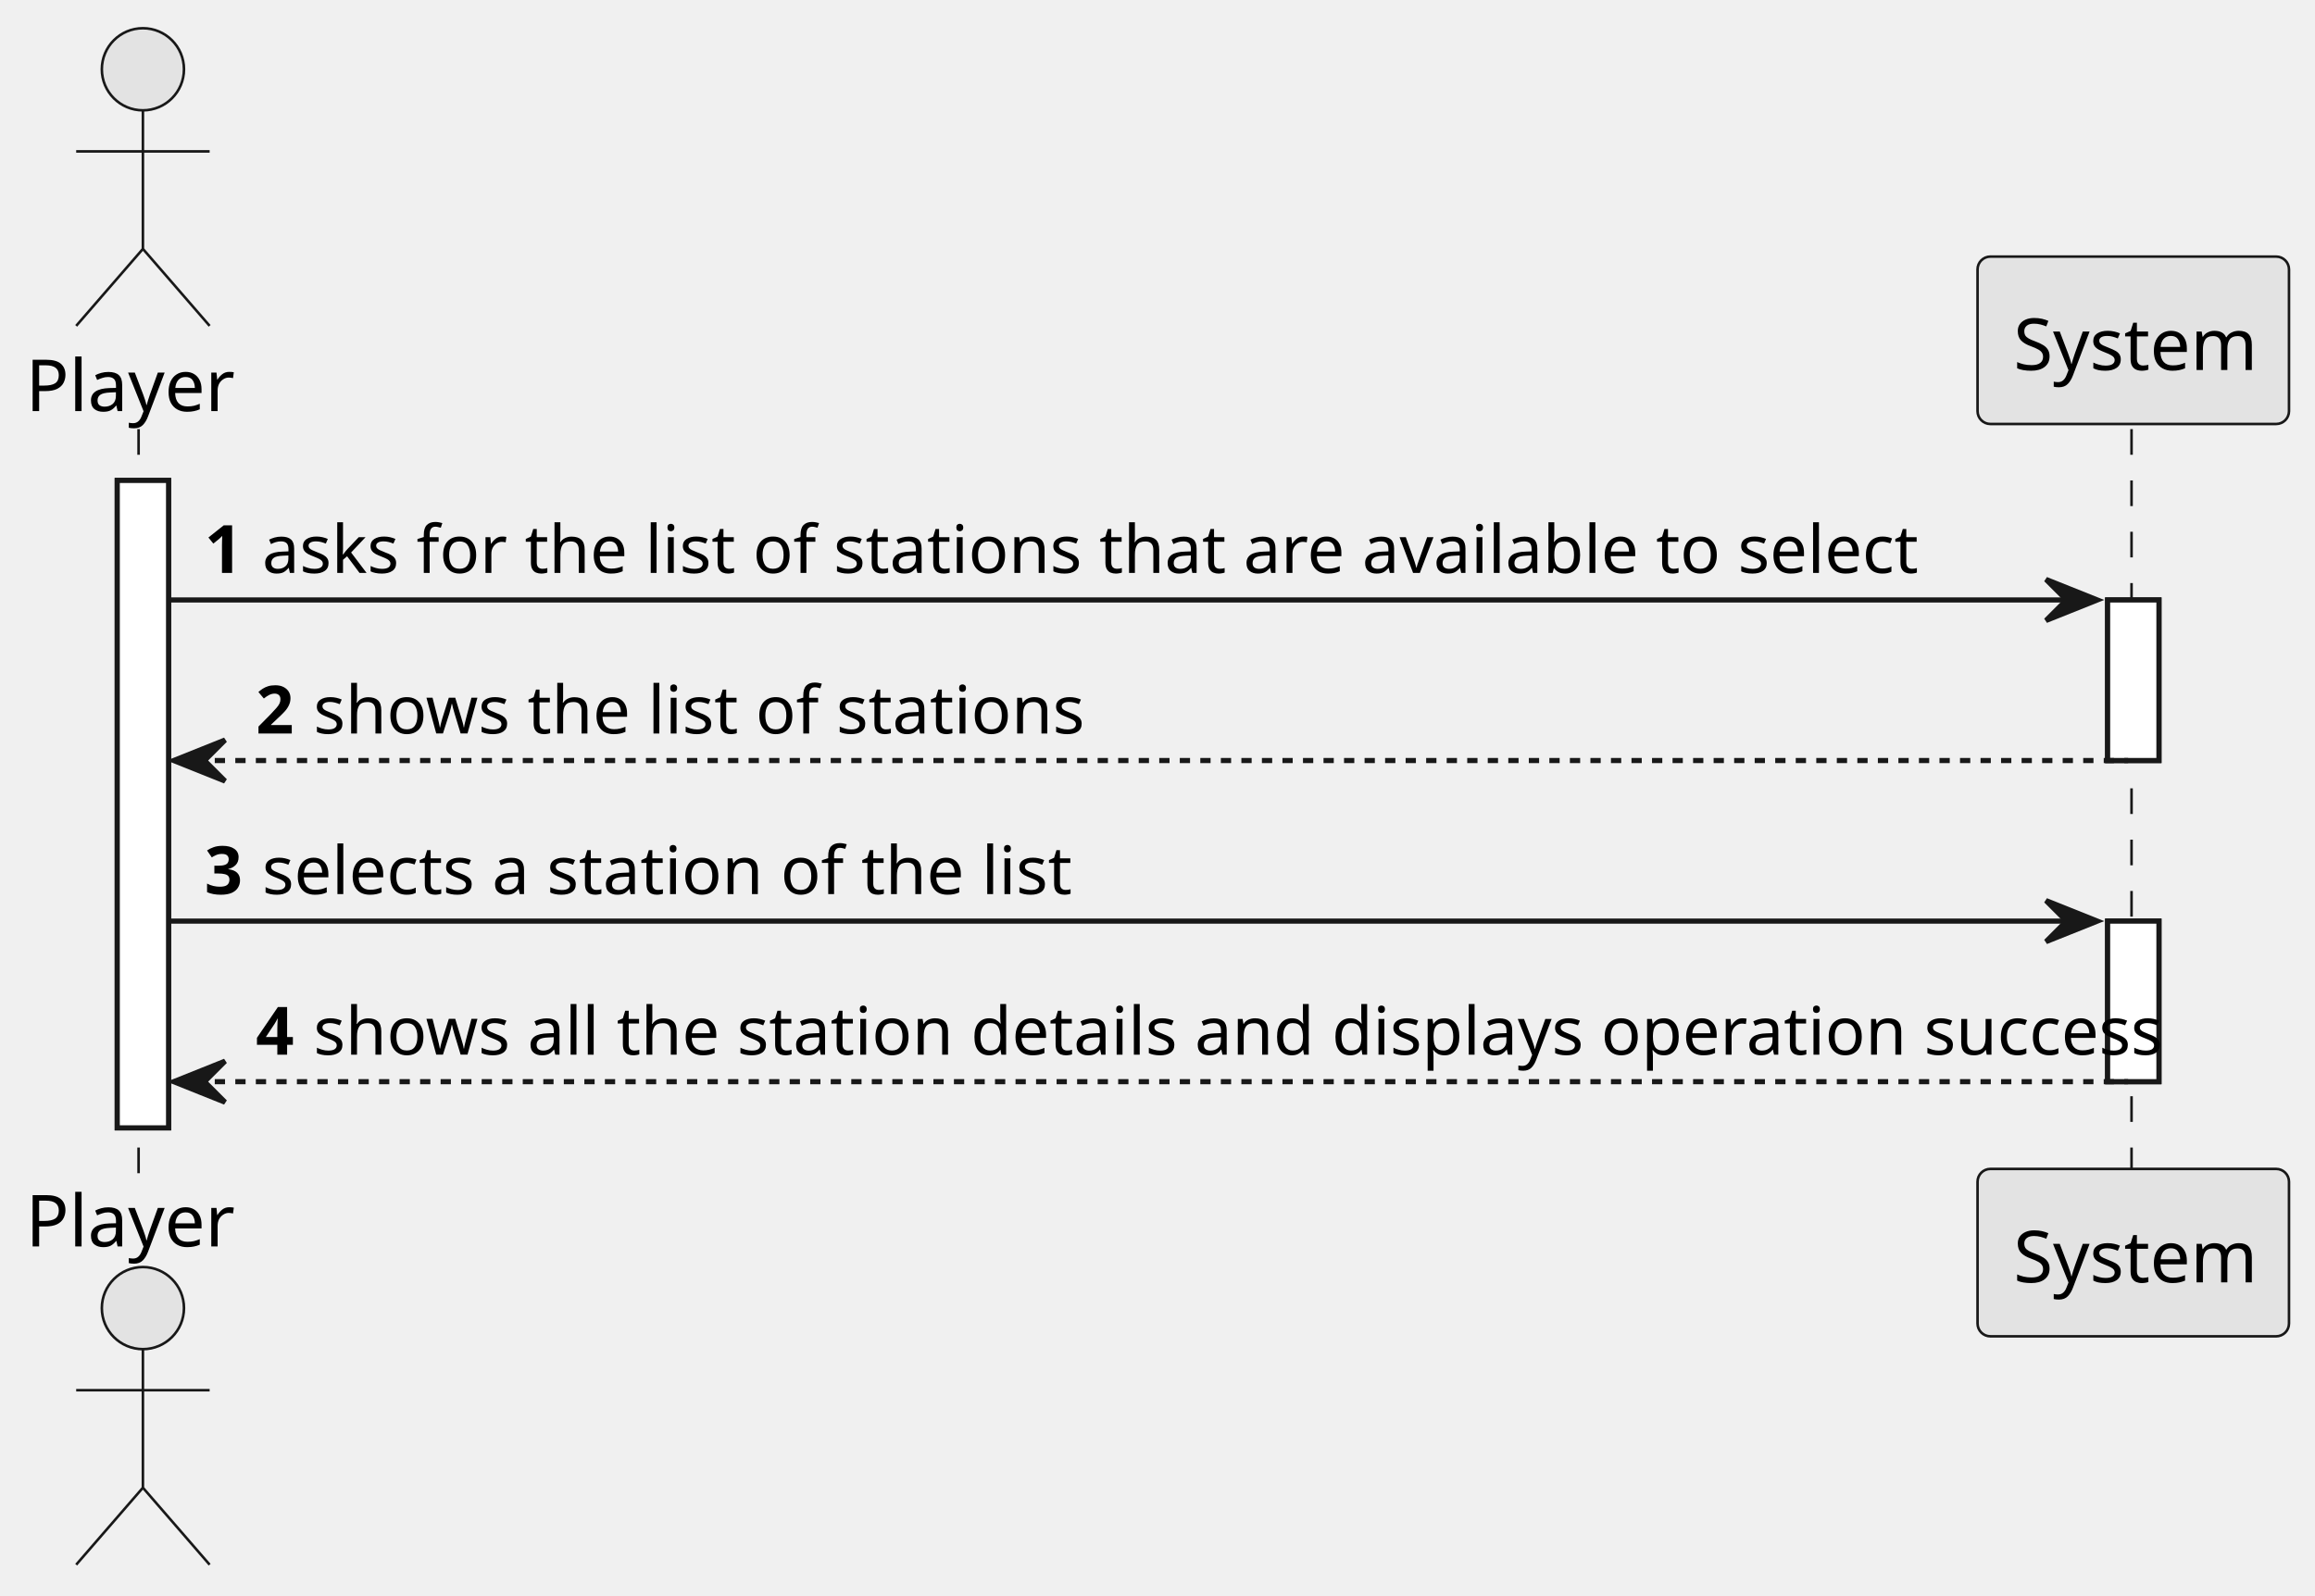
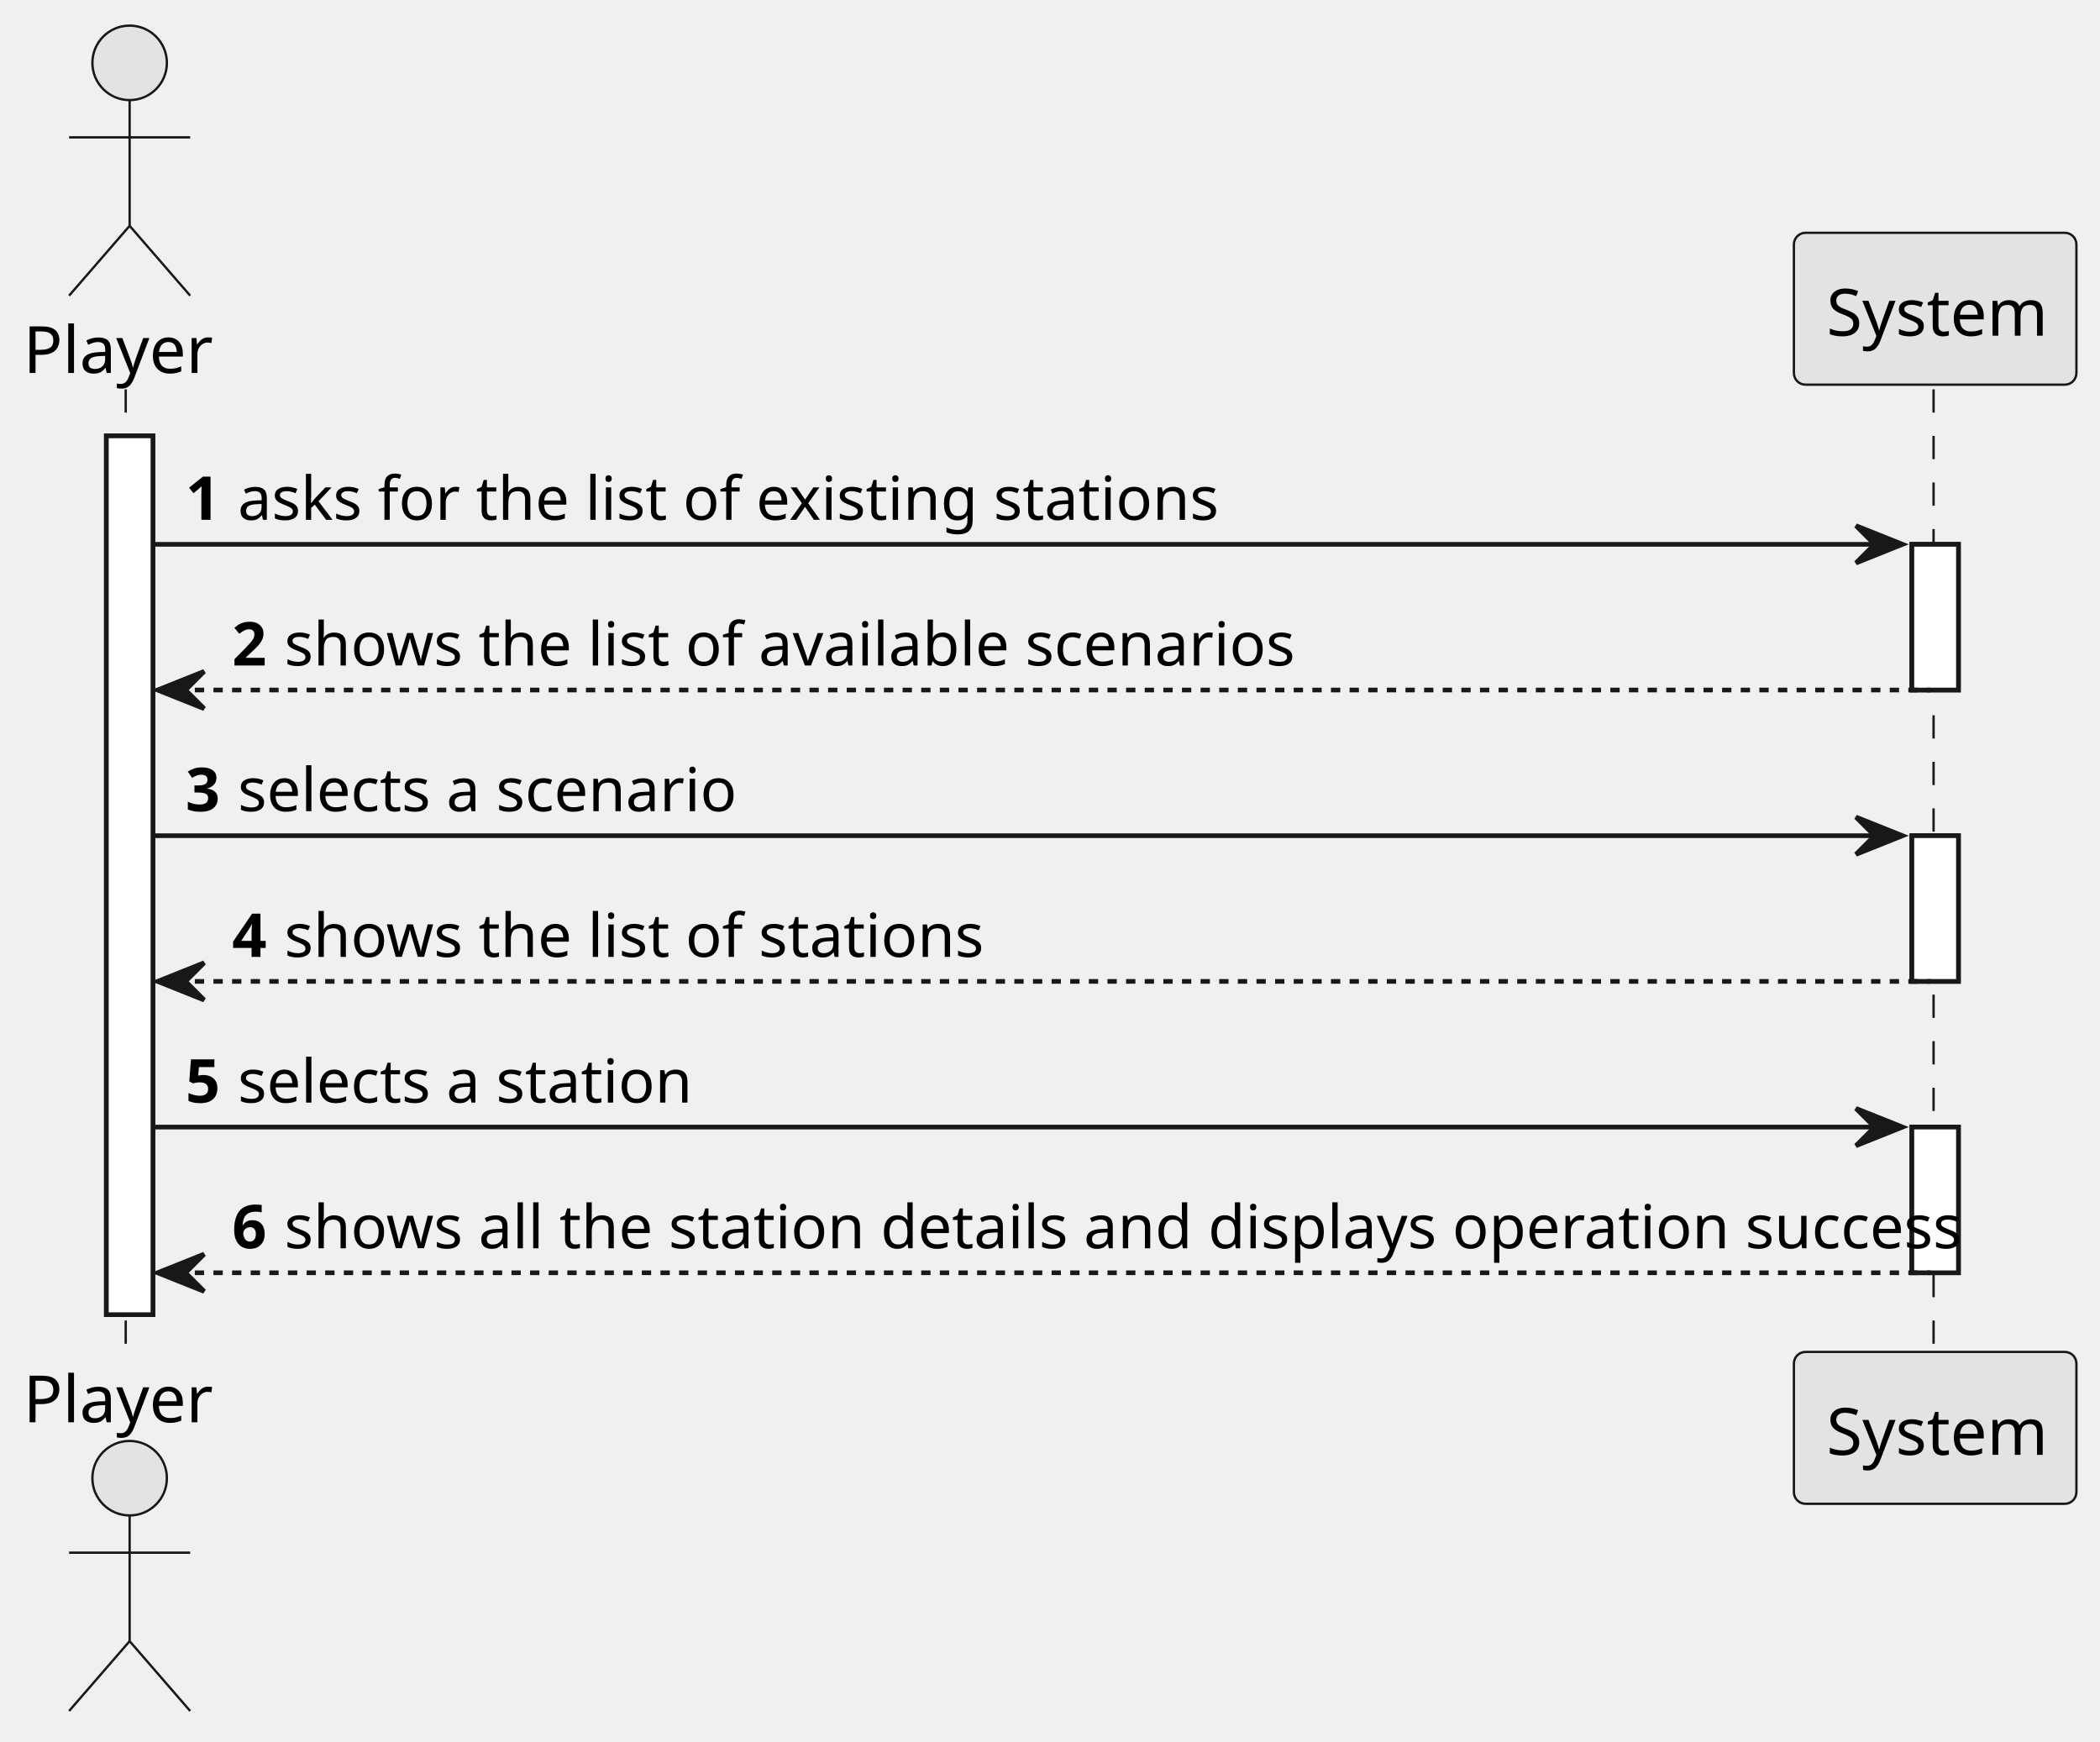
- <svg xmlns="http://www.w3.org/2000/svg" contentStyleType="text/css" height="311px" preserveAspectRatio="none" style="width:451px;height:311px;background:#FFFFFF;" version="1.1" viewBox="0 0 451 311" width="451px" zoomAndPan="magnify">
+ <svg xmlns="http://www.w3.org/2000/svg" contentStyleType="text/css" height="374px" preserveAspectRatio="none" style="width:451px;height:374px;background:#FFFFFF;" version="1.1" viewBox="0 0 451 374" width="451px" zoomAndPan="magnify">
  <defs />
  <g>
-     <rect fill="#FFFFFF" height="126.164" style="stroke:#181818;stroke-width:1.0;" width="10" x="22.841" y="93.621" />
+     <rect fill="#FFFFFF" height="188.746" style="stroke:#181818;stroke-width:1.0;" width="10" x="22.841" y="93.621" />
    <rect fill="#FFFFFF" height="31.291" style="stroke:#181818;stroke-width:1.0;" width="10" x="410.597" y="116.912" />
    <rect fill="#FFFFFF" height="31.291" style="stroke:#181818;stroke-width:1.0;" width="10" x="410.597" y="179.494" />
-     <line style="stroke:#181818;stroke-width:0.5;stroke-dasharray:5.0,5.0;" x1="27" x2="27" y1="83.621" y2="228.785" />
-     <line style="stroke:#181818;stroke-width:0.5;stroke-dasharray:5.0,5.0;" x1="415.259" x2="415.259" y1="83.621" y2="228.785" />
+     <rect fill="#FFFFFF" height="31.291" style="stroke:#181818;stroke-width:1.0;" width="10" x="410.597" y="242.076" />
+     <line style="stroke:#181818;stroke-width:0.5;stroke-dasharray:5.0,5.0;" x1="27" x2="27" y1="83.621" y2="291.367" />
+     <line style="stroke:#181818;stroke-width:0.5;stroke-dasharray:5.0,5.0;" x1="415.259" x2="415.259" y1="83.621" y2="291.367" />
    <text fill="#000000" font-family="sans-serif" font-size="14" lengthAdjust="spacing" textLength="39.683" x="5" y="80.107">Player</text>
    <ellipse cx="27.841" cy="13.5" fill="#E3E3E3" rx="8" ry="8" style="stroke:#181818;stroke-width:0.5;" />
    <path d="M27.841,21.5 L27.841,48.5 M14.841,29.5 L40.841,29.5 M27.841,48.5 L14.841,63.5 M27.841,48.5 L40.841,63.5 " fill="none" style="stroke:#181818;stroke-width:0.5;" />
-     <text fill="#000000" font-family="sans-serif" font-size="14" lengthAdjust="spacing" textLength="39.683" x="5" y="242.893">Player</text>
-     <ellipse cx="27.841" cy="254.906" fill="#E3E3E3" rx="8" ry="8" style="stroke:#181818;stroke-width:0.5;" />
-     <path d="M27.841,262.906 L27.841,289.906 M14.841,270.906 L40.841,270.906 M27.841,289.906 L14.841,304.906 M27.841,289.906 L40.841,304.906 " fill="none" style="stroke:#181818;stroke-width:0.5;" />
+     <text fill="#000000" font-family="sans-serif" font-size="14" lengthAdjust="spacing" textLength="39.683" x="5" y="305.475">Player</text>
+     <ellipse cx="27.841" cy="317.488" fill="#E3E3E3" rx="8" ry="8" style="stroke:#181818;stroke-width:0.5;" />
+     <path d="M27.841,325.488 L27.841,352.488 M14.841,333.488 L40.841,333.488 M27.841,352.488 L14.841,367.488 M27.841,352.488 L40.841,367.488 " fill="none" style="stroke:#181818;stroke-width:0.5;" />
    <rect fill="#E3E3E3" height="32.621" rx="2.5" ry="2.5" style="stroke:#181818;stroke-width:0.5;" width="60.676" x="385.259" y="50" />
    <text fill="#000000" font-family="sans-serif" font-size="14" lengthAdjust="spacing" textLength="46.676" x="392.259" y="72.107">System</text>
-     <rect fill="#E3E3E3" height="32.621" rx="2.5" ry="2.5" style="stroke:#181818;stroke-width:0.5;" width="60.676" x="385.259" y="227.785" />
-     <text fill="#000000" font-family="sans-serif" font-size="14" lengthAdjust="spacing" textLength="46.676" x="392.259" y="249.893">System</text>
-     <rect fill="#FFFFFF" height="126.164" style="stroke:#181818;stroke-width:1.0;" width="10" x="22.841" y="93.621" />
+     <rect fill="#E3E3E3" height="32.621" rx="2.5" ry="2.5" style="stroke:#181818;stroke-width:0.5;" width="60.676" x="385.259" y="290.367" />
+     <text fill="#000000" font-family="sans-serif" font-size="14" lengthAdjust="spacing" textLength="46.676" x="392.259" y="312.475">System</text>
+     <rect fill="#FFFFFF" height="188.746" style="stroke:#181818;stroke-width:1.0;" width="10" x="22.841" y="93.621" />
    <rect fill="#FFFFFF" height="31.291" style="stroke:#181818;stroke-width:1.0;" width="10" x="410.597" y="116.912" />
    <rect fill="#FFFFFF" height="31.291" style="stroke:#181818;stroke-width:1.0;" width="10" x="410.597" y="179.494" />
+     <rect fill="#FFFFFF" height="31.291" style="stroke:#181818;stroke-width:1.0;" width="10" x="410.597" y="242.076" />
    <polygon fill="#181818" points="398.597,112.912,408.597,116.912,398.597,120.912,402.597,116.912" style="stroke:#181818;stroke-width:1.0;" />
    <line style="stroke:#181818;stroke-width:1.0;" x1="32.841" x2="404.597" y1="116.912" y2="116.912" />
    <text fill="#000000" font-family="sans-serif" font-size="13" font-weight="bold" lengthAdjust="spacing" textLength="7.23" x="39.841" y="111.649">1</text>
-     <text fill="#000000" font-family="sans-serif" font-size="13" lengthAdjust="spacing" textLength="304.211" x="51.071" y="111.649">asks for the list of stations that are available to select</text>
+     <text fill="#000000" font-family="sans-serif" font-size="13" lengthAdjust="spacing" textLength="197.253" x="51.071" y="111.649">asks for the list of existing stations</text>
    <polygon fill="#181818" points="43.841,144.203,33.841,148.203,43.841,152.203,39.841,148.203" style="stroke:#181818;stroke-width:1.0;" />
    <line style="stroke:#181818;stroke-width:1.0;stroke-dasharray:2.0,2.0;" x1="37.841" x2="414.597" y1="148.203" y2="148.203" />
    <text fill="#000000" font-family="sans-serif" font-size="13" font-weight="bold" lengthAdjust="spacing" textLength="7.23" x="49.841" y="142.94">2</text>
-     <text fill="#000000" font-family="sans-serif" font-size="13" lengthAdjust="spacing" textLength="140.899" x="61.071" y="142.94">shows the list of stations</text>
+     <text fill="#000000" font-family="sans-serif" font-size="13" lengthAdjust="spacing" textLength="206.661" x="61.071" y="142.94">shows the list of available scenarios</text>
    <polygon fill="#181818" points="398.597,175.494,408.597,179.494,398.597,183.494,402.597,179.494" style="stroke:#181818;stroke-width:1.0;" />
    <line style="stroke:#181818;stroke-width:1.0;" x1="32.841" x2="404.597" y1="179.494" y2="179.494" />
    <text fill="#000000" font-family="sans-serif" font-size="13" font-weight="bold" lengthAdjust="spacing" textLength="7.23" x="39.841" y="174.231">3</text>
-     <text fill="#000000" font-family="sans-serif" font-size="13" lengthAdjust="spacing" textLength="148.852" x="51.071" y="174.231">selects a station of the list</text>
+     <text fill="#000000" font-family="sans-serif" font-size="13" lengthAdjust="spacing" textLength="104.051" x="51.071" y="174.231">selects a scenario</text>
    <polygon fill="#181818" points="43.841,206.785,33.841,210.785,43.841,214.785,39.841,210.785" style="stroke:#181818;stroke-width:1.0;" />
    <line style="stroke:#181818;stroke-width:1.0;stroke-dasharray:2.0,2.0;" x1="37.841" x2="414.597" y1="210.785" y2="210.785" />
    <text fill="#000000" font-family="sans-serif" font-size="13" font-weight="bold" lengthAdjust="spacing" textLength="7.23" x="49.841" y="205.523">4</text>
-     <text fill="#000000" font-family="sans-serif" font-size="13" lengthAdjust="spacing" textLength="342.526" x="61.071" y="205.523">shows all the station details and displays operation success</text>
+     <text fill="#000000" font-family="sans-serif" font-size="13" lengthAdjust="spacing" textLength="140.899" x="61.071" y="205.523">shows the list of stations</text>
+     <polygon fill="#181818" points="398.597,238.076,408.597,242.076,398.597,246.076,402.597,242.076" style="stroke:#181818;stroke-width:1.0;" />
+     <line style="stroke:#181818;stroke-width:1.0;" x1="32.841" x2="404.597" y1="242.076" y2="242.076" />
+     <text fill="#000000" font-family="sans-serif" font-size="13" font-weight="bold" lengthAdjust="spacing" textLength="7.23" x="39.841" y="236.814">5</text>
+     <text fill="#000000" font-family="sans-serif" font-size="13" lengthAdjust="spacing" textLength="93.215" x="51.071" y="236.814">selects a station</text>
+     <polygon fill="#181818" points="43.841,269.367,33.841,273.367,43.841,277.367,39.841,273.367" style="stroke:#181818;stroke-width:1.0;" />
+     <line style="stroke:#181818;stroke-width:1.0;stroke-dasharray:2.0,2.0;" x1="37.841" x2="414.597" y1="273.367" y2="273.367" />
+     <text fill="#000000" font-family="sans-serif" font-size="13" font-weight="bold" lengthAdjust="spacing" textLength="7.23" x="49.841" y="268.104">6</text>
+     <text fill="#000000" font-family="sans-serif" font-size="13" lengthAdjust="spacing" textLength="342.526" x="61.071" y="268.104">shows all the station details and displays operation success</text>
  </g>
</svg>
